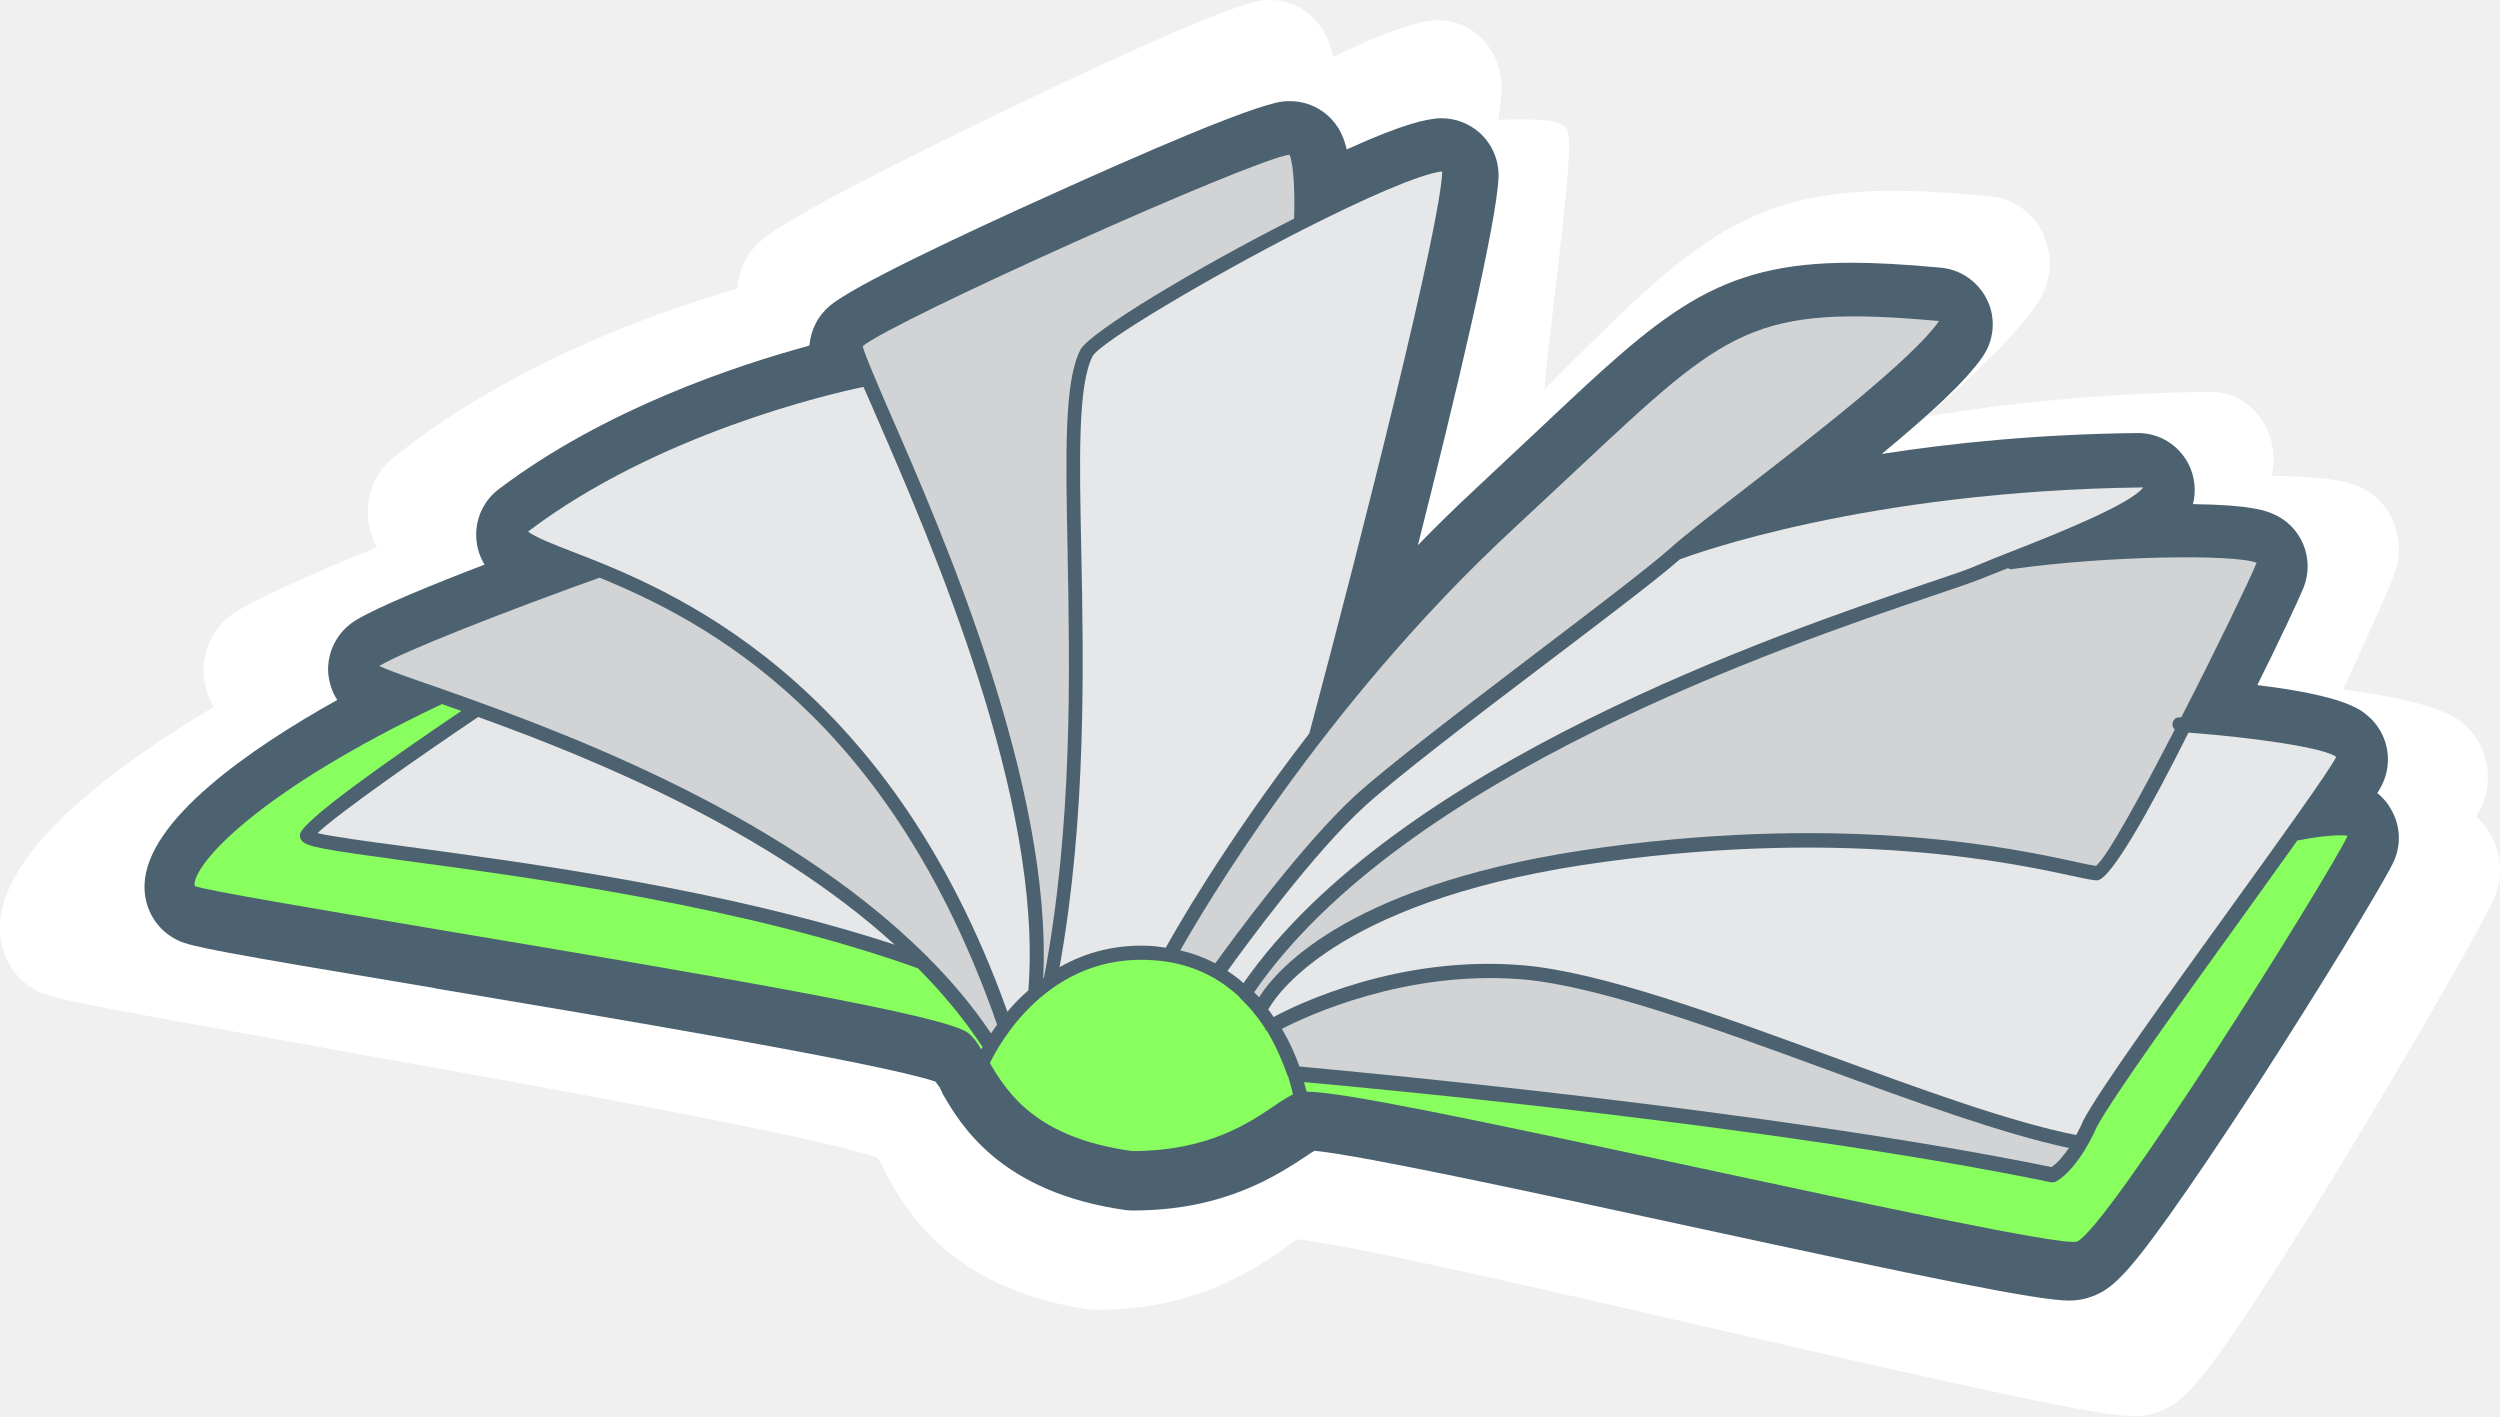
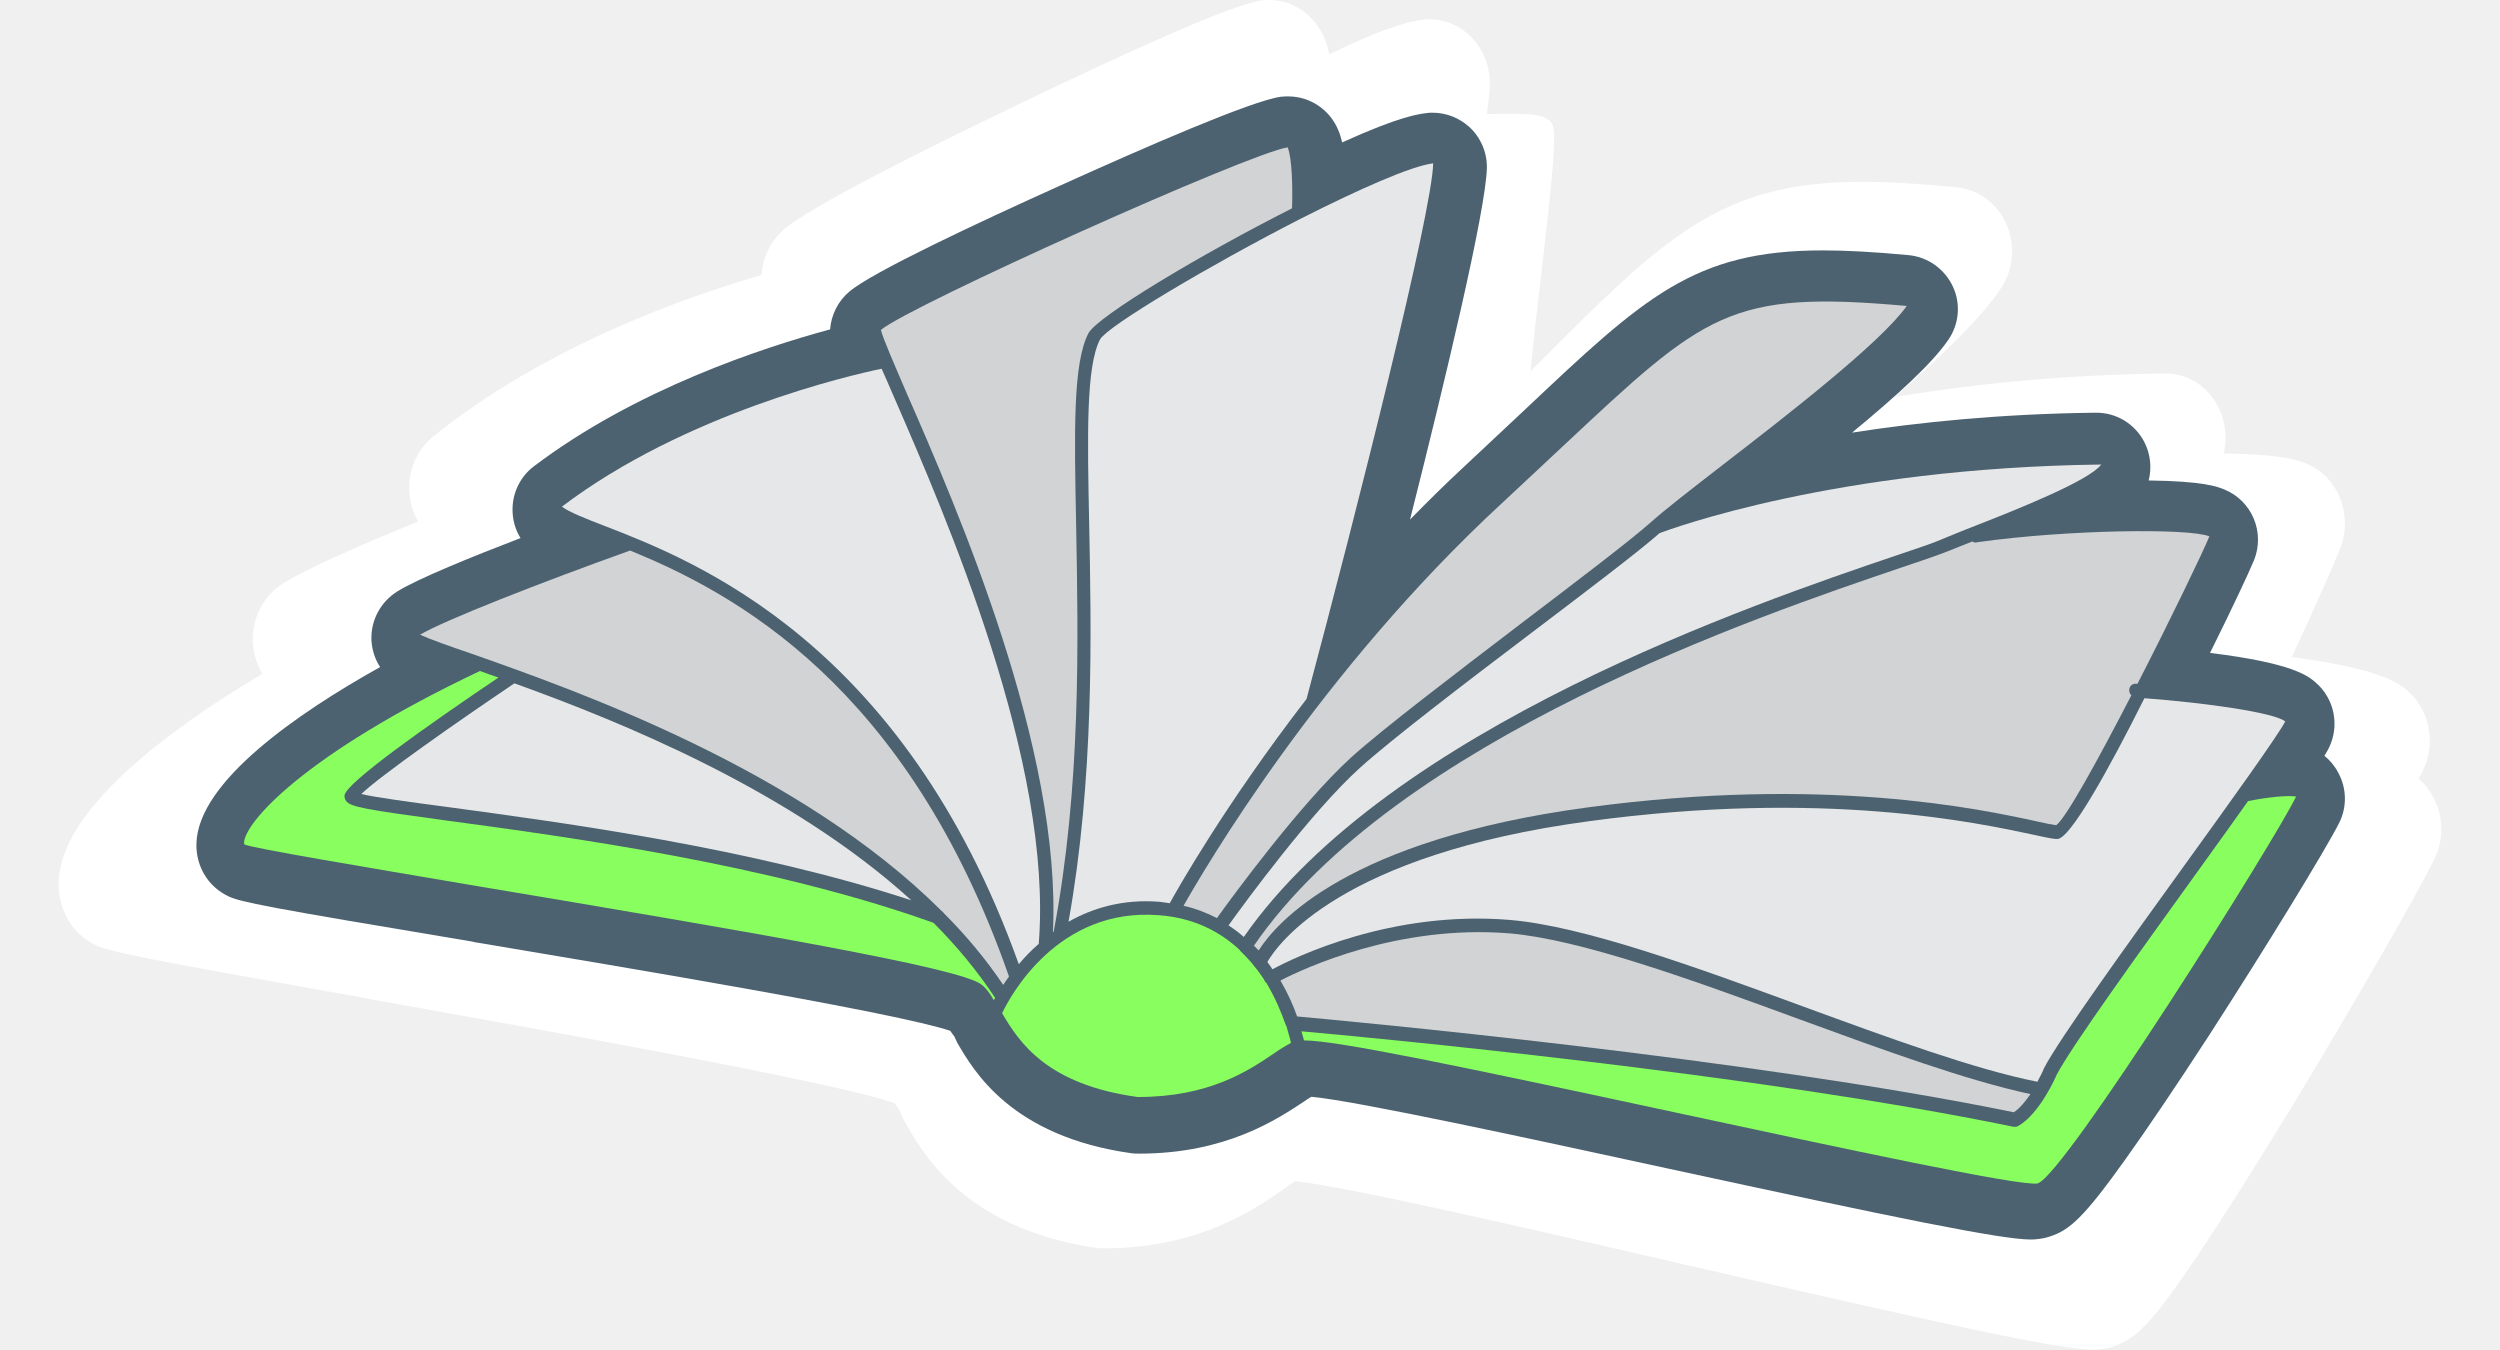
- <svg xmlns="http://www.w3.org/2000/svg" width="173" height="98" viewBox="0 0 173 98" fill="none">
+ <svg xmlns="http://www.w3.org/2000/svg" width="163" height="88" viewBox="0 0 173 98" fill="none">
  <path d="M77.625 11.455C77.44 11.468 77.279 11.483 77.142 11.499C75.731 11.672 74.196 12.369 73.42 13.197C73.126 13.51 72.504 14.169 72.666 16.519C70.026 16.841 67.669 17.158 66.859 17.286C65.132 17.57 63.415 18.561 63.01 19.5C62.906 19.745 62.711 20.201 63.17 21.641C62.401 21.817 61.612 22.137 60.971 22.541C60 23.155 59.513 23.86 59.696 24.382C59.699 24.391 59.699 24.391 59.703 24.4C60.622 26.808 61.852 28.751 63.077 30.277C60.516 29.881 58.364 29.634 56.819 29.696C55.788 29.735 54.568 30.112 53.63 30.683C52.691 31.254 52.145 31.928 52.217 32.468C52.345 33.438 52.509 34.175 52.719 34.771C53.893 38.105 57.066 38.422 64.72 39.192C65.877 39.308 67.134 39.441 68.513 39.583C69.722 39.712 70.945 39.815 72.162 39.9C63.688 41.857 53.458 44.287 50.977 45.129C50.066 45.439 49.237 45.919 48.73 46.433C48.294 46.879 48.116 47.319 48.237 47.663C48.257 47.719 48.277 47.775 48.314 47.814C48.453 48.006 48.75 48.446 50.792 49.391C50.548 49.508 50.326 49.618 50.149 49.722C48.999 50.367 48.402 51.164 48.598 51.723C48.621 51.788 48.644 51.853 48.688 51.911C49.186 52.583 52.857 54.379 55.838 55.768C58.823 57.166 62.649 58.865 63.972 59.048C64.623 59.143 65.487 59.038 66.342 58.768C68.039 60.149 71.618 62.562 77.017 63.603C77.705 63.737 78.686 63.623 79.639 63.297C80.276 63.084 80.863 62.793 81.32 62.475C82.864 63.355 84.617 64.287 85.543 64.558C86.309 64.78 87.499 64.654 88.672 64.21C89.215 63.998 89.717 63.737 90.114 63.451C93.6 64.652 98.462 65.787 102.048 64.577C103.237 64.179 104.247 63.541 104.708 62.897C104.773 62.812 104.817 62.733 104.86 62.655C105.08 62.201 105.147 61.581 105.281 55.422L105.292 55.386C105.406 50.72 105.575 43.041 106.139 41.272C106.235 41.207 106.328 41.133 106.42 41.058C106.537 40.986 106.675 40.906 106.792 40.833C108.271 39.842 111.749 37.518 111.629 34.075C111.627 34.002 111.604 33.937 111.585 33.882C110.791 31.628 108.323 31.021 107.017 30.685C106.889 30.657 106.785 30.631 106.702 30.598C106.539 29.326 107.15 24.118 107.652 19.88C108.451 13.047 108.758 9.872 108.489 9.109C108.44 8.969 108.352 8.854 108.246 8.755C108.215 8.734 108.181 8.705 108.15 8.684C107.61 8.298 106.74 8.186 102.938 8.31C100.943 8.374 98.189 8.507 94.979 8.695C89.283 9.036 83.061 9.499 81.398 9.698C80.397 9.82 79.302 10.216 78.472 10.759C78.103 10.993 77.829 11.226 77.625 11.455Z" fill="white" />
  <path d="M171.35 56.532C171.495 56.284 171.612 56.067 171.699 55.88C172.6 53.954 172.164 51.625 170.624 50.227C170.043 49.699 168.822 48.581 162.139 47.711C163.824 44.108 165.248 40.877 165.684 39.759C166.585 37.367 165.51 34.665 163.301 33.702C162.72 33.454 161.645 32.988 157.199 32.925C157.461 31.838 157.345 30.658 156.851 29.633C156.095 28.08 154.613 27.117 152.986 27.117C152.957 27.117 152.957 27.117 152.928 27.117C145.344 27.21 138.749 27.925 133.315 28.825C136.918 25.657 139.707 22.955 141.044 20.905C141.945 19.538 142.09 17.767 141.422 16.276C140.753 14.785 139.417 13.76 137.848 13.605C135.029 13.325 132.821 13.201 130.961 13.201C120.559 13.201 116.578 17.208 106.961 26.869C105.508 28.328 103.91 29.913 102.166 31.652C100.626 33.174 99.144 34.727 97.721 36.28C100.568 24.29 103.822 9.784 103.91 6.15C103.939 4.815 103.416 3.51 102.486 2.609C101.672 1.833 100.626 1.398 99.551 1.398C99.377 1.398 99.202 1.398 99.057 1.429C98.389 1.522 96.878 1.708 92.258 3.945C92.171 3.572 92.084 3.23 91.967 2.951C91.299 1.149 89.672 0 87.928 0C87.725 0 87.522 -7.58391e-06 87.318 0.031C84.965 0.373 76.393 4.349 69.623 7.61C62.824 10.872 54.368 15.096 52.566 16.742C51.666 17.55 51.114 18.73 51.026 19.973C45.535 21.557 35.336 25.129 27.171 31.714C26.125 32.553 25.486 33.888 25.457 35.286C25.428 36.218 25.66 37.119 26.096 37.864C22.144 39.48 17.844 41.343 16.188 42.43C14.822 43.331 14.008 44.946 14.095 46.686C14.154 47.493 14.386 48.27 14.793 48.922C8.052 52.929 0.148 58.769 0.003 64.018C-0.055 65.758 0.729 67.373 2.066 68.274C2.24 68.398 2.415 68.491 2.589 68.584C3.635 69.081 5.291 69.454 22.26 72.467L22.348 72.498C35.191 74.797 56.344 78.555 60.702 80.108C60.789 80.264 60.906 80.419 61.022 80.574C61.109 80.761 61.196 80.978 61.283 81.165C62.591 83.556 65.642 89.178 75.318 90.607C75.521 90.638 75.725 90.638 75.899 90.638C82.931 90.638 87.028 87.688 89.236 86.134C89.439 85.979 89.614 85.855 89.788 85.762C93.478 86.134 107.338 89.334 118.612 91.943C136.802 96.136 145.315 98 147.698 98C148.134 98 148.541 97.938 148.918 97.845C149.006 97.814 149.122 97.783 149.209 97.751C150.807 97.223 151.969 96.136 155.34 91.104C157.112 88.464 159.437 84.799 162.052 80.512C166.672 72.902 171.466 64.546 172.541 62.279C173.181 60.912 173.152 59.297 172.454 57.961C172.164 57.371 171.786 56.905 171.35 56.532Z" fill="white" />
  <path d="M164.512 54.88C164.643 54.669 164.748 54.485 164.827 54.327C165.639 52.696 165.246 50.723 163.857 49.539C163.333 49.092 162.233 48.145 156.206 47.408C157.726 44.357 159.01 41.621 159.403 40.673C160.215 38.648 159.246 36.359 157.254 35.544C156.73 35.333 155.761 34.938 151.752 34.886C151.988 33.965 151.883 32.965 151.438 32.097C150.757 30.782 149.42 29.966 147.953 29.966C147.927 29.966 147.927 29.966 147.901 29.966C141.062 30.045 135.114 30.65 130.215 31.413C133.464 28.73 135.979 26.441 137.184 24.705C137.996 23.547 138.127 22.048 137.525 20.785C136.922 19.522 135.717 18.654 134.302 18.523C131.761 18.286 129.769 18.181 128.092 18.181C118.712 18.181 115.123 21.574 106.45 29.756C105.14 30.992 103.699 32.334 102.127 33.807C100.738 35.096 99.402 36.412 98.118 37.727C100.686 27.572 103.62 15.287 103.699 12.209C103.725 11.078 103.253 9.973 102.415 9.21C101.681 8.552 100.738 8.184 99.769 8.184C99.611 8.184 99.454 8.184 99.323 8.21C98.721 8.289 97.358 8.447 93.192 10.341C93.114 10.025 93.035 9.736 92.93 9.499C92.327 7.973 90.86 7 89.288 7C89.105 7 88.921 7 88.738 7.026C86.615 7.316 78.886 10.683 72.781 13.445C66.65 16.208 59.026 19.785 57.401 21.18C56.589 21.864 56.091 22.863 56.012 23.916C51.06 25.257 41.864 28.283 34.501 33.86C33.558 34.57 32.981 35.701 32.955 36.885C32.929 37.675 33.139 38.437 33.532 39.069C29.968 40.437 26.09 42.015 24.597 42.936C23.365 43.699 22.632 45.067 22.71 46.54C22.763 47.224 22.972 47.882 23.339 48.434C17.261 51.828 10.134 56.774 10.003 61.22C9.95 62.693 10.658 64.061 11.863 64.824C12.02 64.929 12.177 65.008 12.335 65.087C13.278 65.508 14.771 65.823 30.073 68.375L30.152 68.402C41.733 70.348 60.807 73.531 64.737 74.847C64.816 74.978 64.921 75.11 65.026 75.242C65.104 75.399 65.183 75.584 65.261 75.741C66.441 77.767 69.192 82.529 77.917 83.739C78.1 83.765 78.284 83.765 78.441 83.765C84.781 83.765 88.476 81.266 90.467 79.951C90.651 79.819 90.808 79.714 90.965 79.635C94.293 79.951 106.791 82.66 116.957 84.87C133.359 88.422 141.036 90 143.184 90C143.577 90 143.944 89.947 144.285 89.868C144.363 89.842 144.468 89.816 144.547 89.79C145.988 89.342 147.036 88.421 150.075 84.16C151.674 81.924 153.77 78.819 156.128 75.189C160.294 68.744 164.617 61.667 165.586 59.746C166.163 58.589 166.137 57.221 165.508 56.09C165.246 55.59 164.905 55.195 164.512 54.88Z" fill="#4C6270" />
  <path d="M28.135 59.576C22.338 58.785 21.179 58.601 20.863 58.153C20.784 58.048 20.731 57.863 20.758 57.732C20.916 56.809 26.738 52.699 31.929 49.195C31.455 49.037 31.007 48.879 30.585 48.721C17.754 54.807 13.512 59.734 13.459 61.183C13.459 61.288 13.486 61.315 13.486 61.315C14.144 61.605 22.049 62.922 30.427 64.345C50.241 67.665 65.496 70.273 66.998 71.485C67.341 71.749 67.63 72.144 67.894 72.618C67.92 72.565 67.973 72.513 67.999 72.46C66.708 70.51 65.206 68.692 63.52 67.006C51.611 62.738 36.935 60.762 28.135 59.576Z" fill="#88FF5F" />
  <path d="M89.078 74.383C88.788 73.54 88.34 72.46 87.681 71.353C87.655 71.327 87.602 71.301 87.576 71.248C87.549 71.222 87.549 71.195 87.549 71.169C87.339 70.853 87.128 70.537 86.864 70.22C86.812 70.168 86.785 70.141 86.759 70.089C86.496 69.746 86.179 69.43 85.863 69.114C85.81 69.061 85.758 69.008 85.731 68.956C84.335 67.665 82.438 66.637 79.882 66.453C72.531 65.873 69.079 72.355 68.5 73.567C69.765 75.727 71.793 78.757 78.354 79.653C83.544 79.653 86.364 77.756 88.234 76.491C88.682 76.175 89.078 75.938 89.473 75.727C89.42 75.437 89.288 75.016 89.13 74.462C89.104 74.462 89.104 74.436 89.078 74.383Z" fill="#88FF5F" />
  <path d="M159.057 58.153C159.031 58.153 159.005 58.153 158.978 58.153C157.951 59.602 156.739 61.289 155.316 63.265C151.048 69.193 146.173 75.938 145.067 78.046C145.04 78.125 143.855 80.865 142.274 81.761C142.195 81.814 142.116 81.814 142.037 81.814C142.01 81.814 141.958 81.814 141.931 81.814C123.33 77.967 95.032 75.306 90.237 74.884C90.316 75.147 90.369 75.358 90.421 75.543C92.793 75.543 101.514 77.361 117.928 80.891C129.469 83.368 142.564 86.187 143.697 85.924C145.646 85.318 160.823 61.183 162.456 57.837C161.85 57.732 160.322 57.89 159.057 58.153Z" fill="#88FF5F" />
  <path d="M143.17 79.442C138.506 78.441 132.604 76.281 126.333 73.988C118.587 71.143 110.551 68.218 105.334 67.77C97.219 67.112 90.395 70.326 88.709 71.195C89.262 72.144 89.657 73.04 89.921 73.804C93.109 74.094 122.645 76.808 141.958 80.76C142.379 80.496 142.801 79.969 143.17 79.442Z" fill="#D1D3D4" />
  <path d="M28.267 58.601C36.619 59.734 50.267 61.552 61.913 65.373C53.165 57.415 40.914 52.436 33.088 49.617C28.978 52.383 23.34 56.335 21.97 57.653C22.971 57.89 25.448 58.232 28.267 58.601Z" fill="#E6E7E8" />
  <path d="M72.189 67.691C72.215 67.665 72.215 67.665 72.241 67.665C74.244 57.099 74.033 46.56 73.875 38.076C73.743 31.278 73.638 26.378 74.771 24.191C75.456 22.952 82.833 18.526 89.552 15.127C89.605 13.573 89.552 11.465 89.236 10.701C86.548 11.07 61.807 22.188 59.7 23.954C59.831 24.533 60.675 26.457 61.544 28.485C65.259 36.969 72.847 54.412 72.189 67.691Z" fill="#D1D3D4" />
  <path d="M69.712 70.01C70.133 69.509 70.608 69.008 71.161 68.534C72.215 55.387 64.416 37.496 60.675 28.881C60.306 28.038 60.016 27.352 59.752 26.773C57.46 27.247 45.472 30.014 36.54 36.785C36.988 37.154 38.384 37.707 39.623 38.181C46.157 40.711 61.333 46.613 69.712 70.01Z" fill="#E6E7E8" />
  <path d="M75.614 24.639C74.586 26.615 74.692 31.647 74.823 38.05C74.981 45.901 75.192 56.546 73.322 66.927C75.087 65.926 77.274 65.267 79.935 65.478C80.198 65.504 80.435 65.557 80.673 65.583C81.147 64.714 84.651 58.469 90.606 50.749C94.374 36.653 99.722 15.417 99.801 11.86C98.22 12.044 94.374 13.757 90.21 15.865C90.184 15.865 90.184 15.891 90.158 15.891C83.571 19.264 76.167 23.664 75.614 24.639Z" fill="#E6E7E8" />
  <path d="M64.1 66.136C64.179 66.189 64.231 66.242 64.284 66.321C65.891 67.928 67.341 69.667 68.579 71.511C68.711 71.327 68.842 71.116 69.001 70.906C61.597 49.696 49.002 43.056 41.493 39.973C35.012 42.292 27.951 45.058 26.238 46.086C26.923 46.402 28.398 46.929 29.953 47.456C37.568 50.143 53.771 55.834 64.1 66.136Z" fill="#D1D3D4" />
  <path d="M145.119 60.92C144.856 60.92 144.434 60.841 143.486 60.63C139.297 59.734 128.178 57.31 111.104 59.629C93.082 62.053 88.498 68.561 87.76 69.852C87.892 70.036 88.024 70.194 88.129 70.379C89.789 69.483 96.797 66.084 105.36 66.795C110.709 67.243 118.798 70.194 126.623 73.066C133.026 75.411 139.059 77.624 143.67 78.546C143.881 78.151 144.065 77.809 144.145 77.572C145.304 75.358 150.178 68.613 154.473 62.659C157.635 58.285 161.192 53.331 161.666 52.383C160.902 51.751 156.001 51.039 151.443 50.697C148.834 55.913 146.042 60.92 145.119 60.92Z" fill="#E6E7E8" />
  <path d="M138.954 39.315C138.322 39.552 137.716 39.815 137.162 40.026C136.504 40.289 135.292 40.711 133.632 41.264C123.62 44.663 97.114 53.648 86.785 68.666C86.891 68.771 87.022 68.903 87.128 69.009C88.419 66.98 93.609 60.972 110.999 58.627C128.23 56.309 139.481 58.733 143.697 59.655C144.276 59.787 144.803 59.892 145.04 59.919C145.778 59.365 148.123 55.071 150.494 50.486C150.389 50.381 150.336 50.249 150.336 50.091C150.363 49.827 150.547 49.617 150.863 49.643C150.89 49.643 150.916 49.643 150.942 49.643C153.366 44.927 155.685 40.105 156.159 38.946C154.71 38.34 145.91 38.445 139.323 39.367C139.191 39.42 139.059 39.394 138.954 39.315Z" fill="#D1D3D4" />
  <path d="M106.862 46.007C102.093 49.616 96.718 53.727 94.479 55.755C90.948 58.944 86.153 65.504 84.941 67.19C85.336 67.454 85.705 67.717 86.047 68.034C96.639 52.831 123.224 43.794 133.316 40.368C134.949 39.815 136.161 39.42 136.793 39.13C137.61 38.787 138.532 38.419 139.481 38.05C142.168 36.996 147.464 34.888 148.307 33.729C128.995 33.966 117.033 38.419 116.242 38.708C114.688 40.078 110.894 42.95 106.862 46.007Z" fill="#E6E7E8" />
  <path d="M84.098 66.663C85.231 65.083 90.132 58.39 93.82 55.018C96.086 52.963 101.25 49.037 106.256 45.216C110.314 42.134 114.161 39.209 115.636 37.892C116.611 37.022 118.508 35.547 120.721 33.834C125.438 30.198 132.341 24.849 134.185 22.215C121.301 21.055 119.562 22.715 109.207 32.411C107.89 33.65 106.441 34.993 104.834 36.495C91.502 48.8 83.123 63.212 81.674 65.768C82.596 65.978 83.386 66.295 84.098 66.663Z" fill="#D1D3D4" />
</svg>
